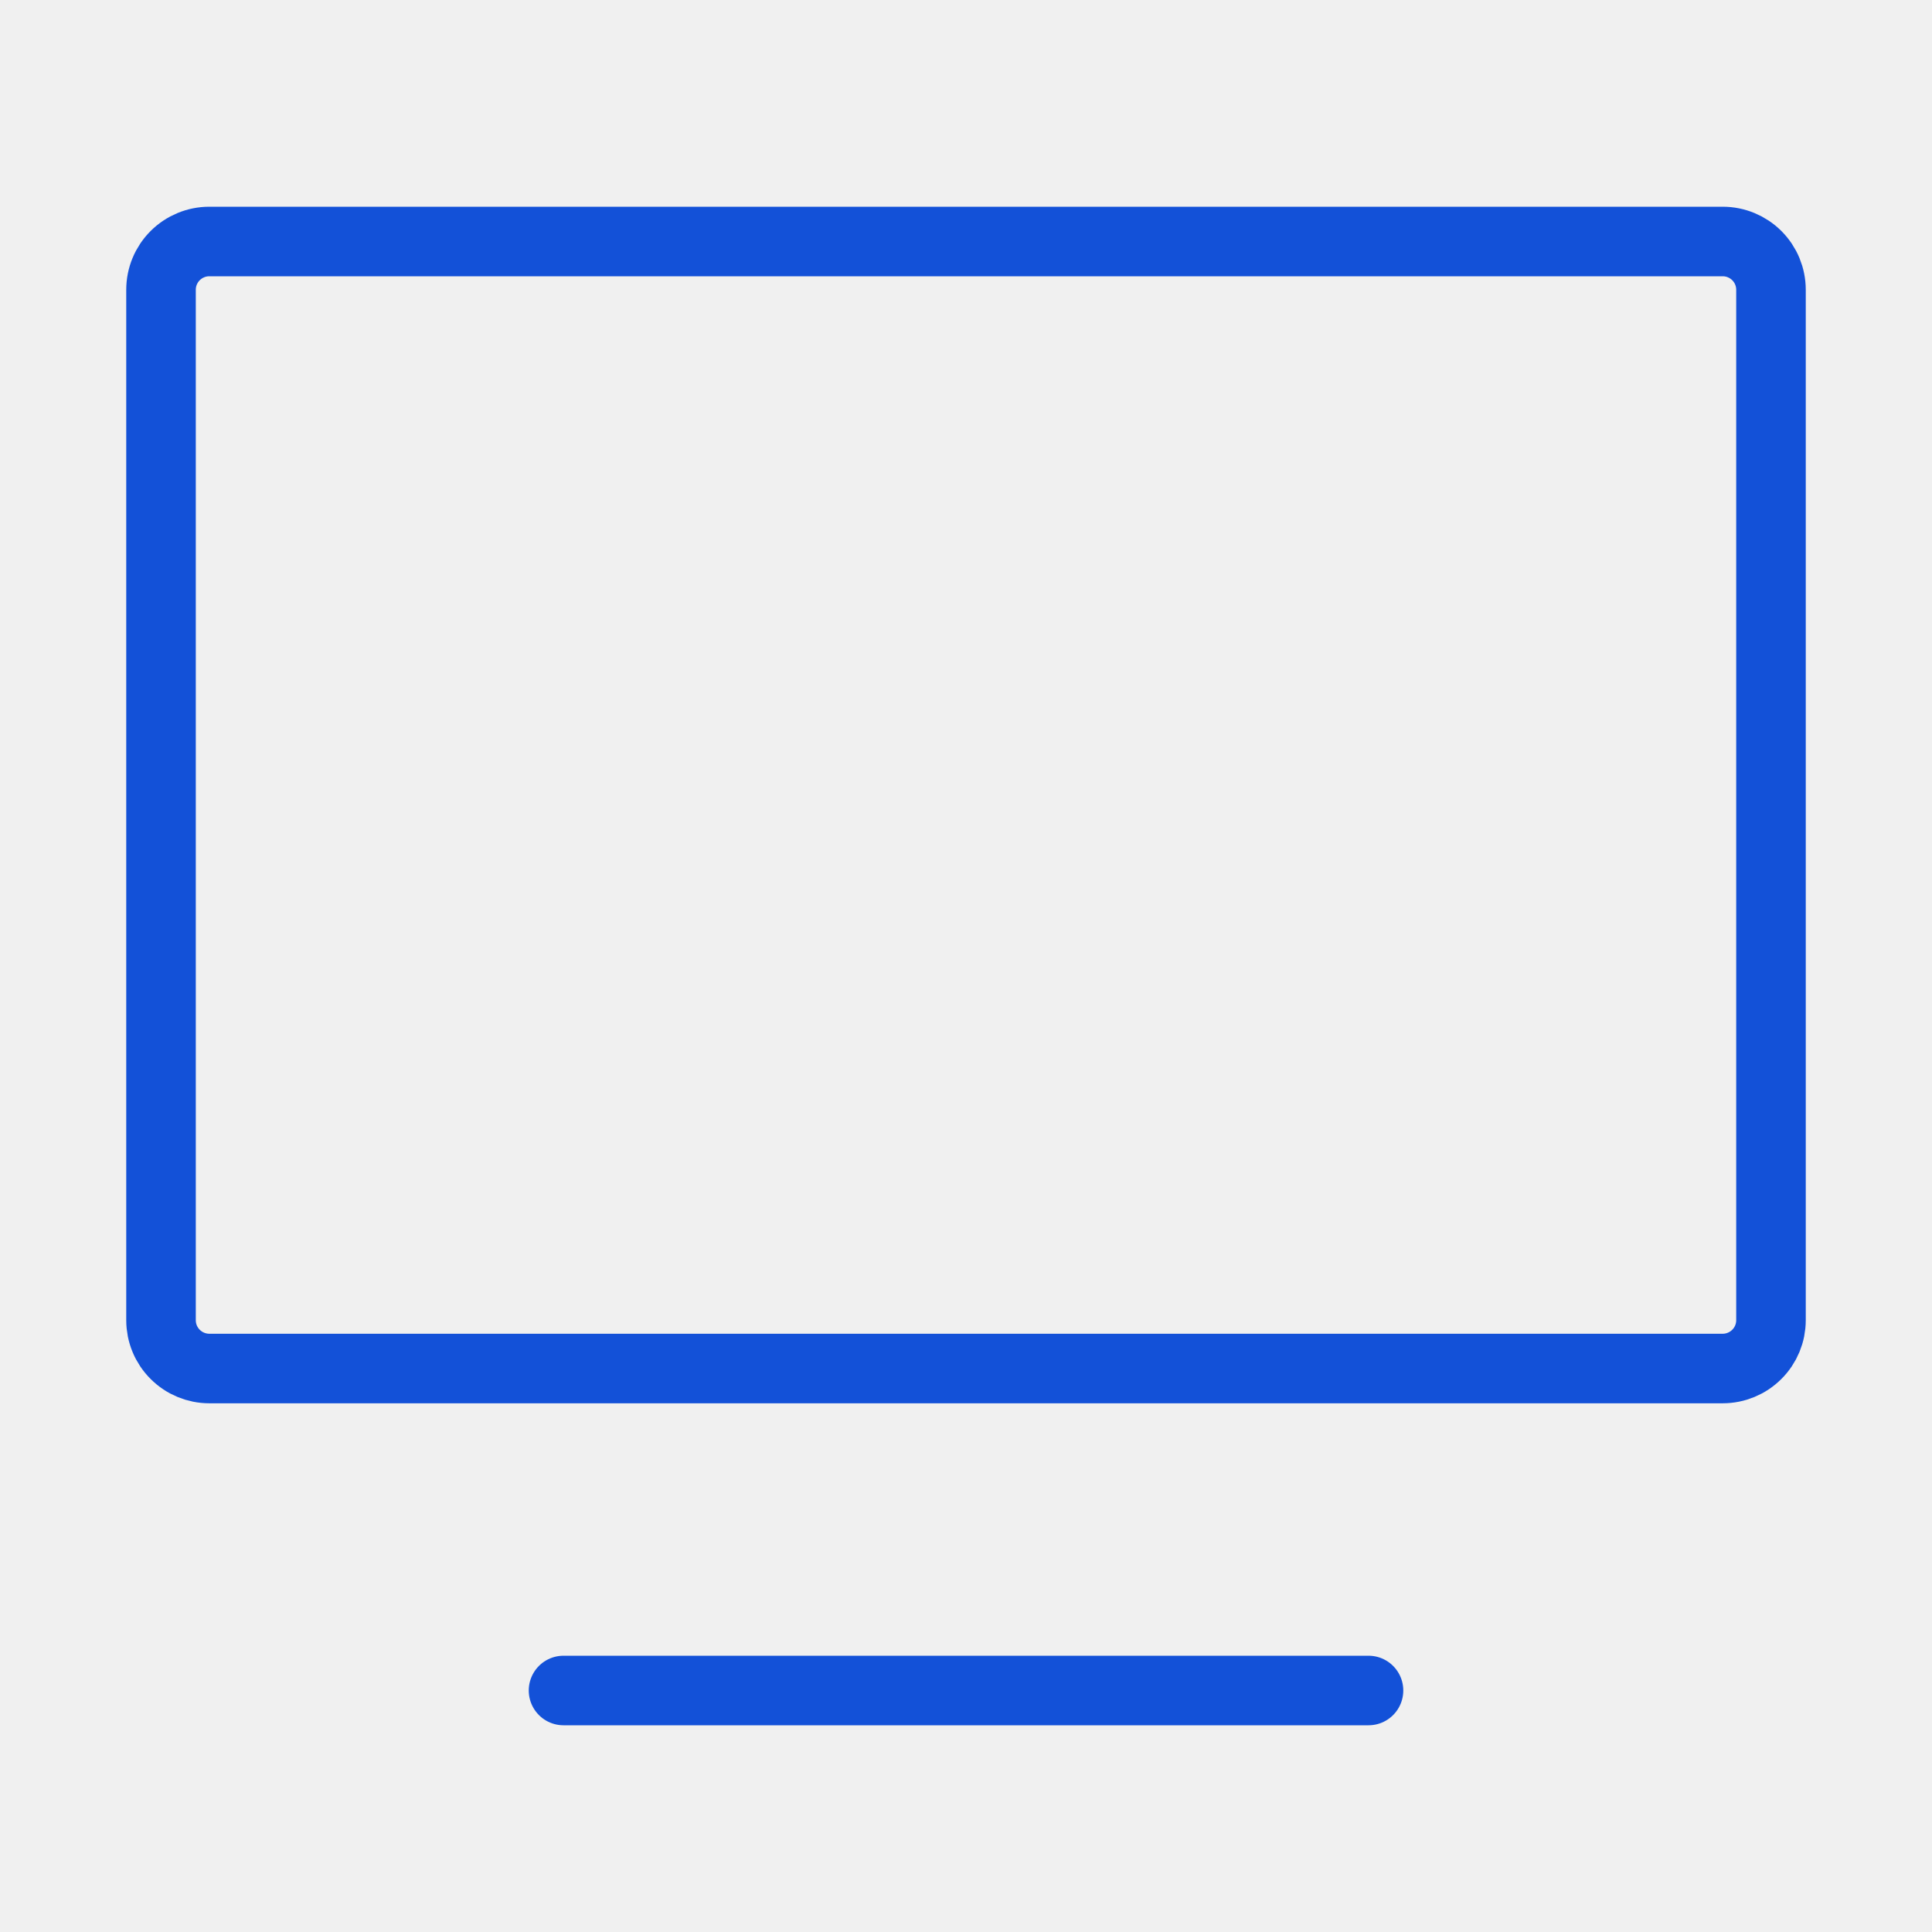
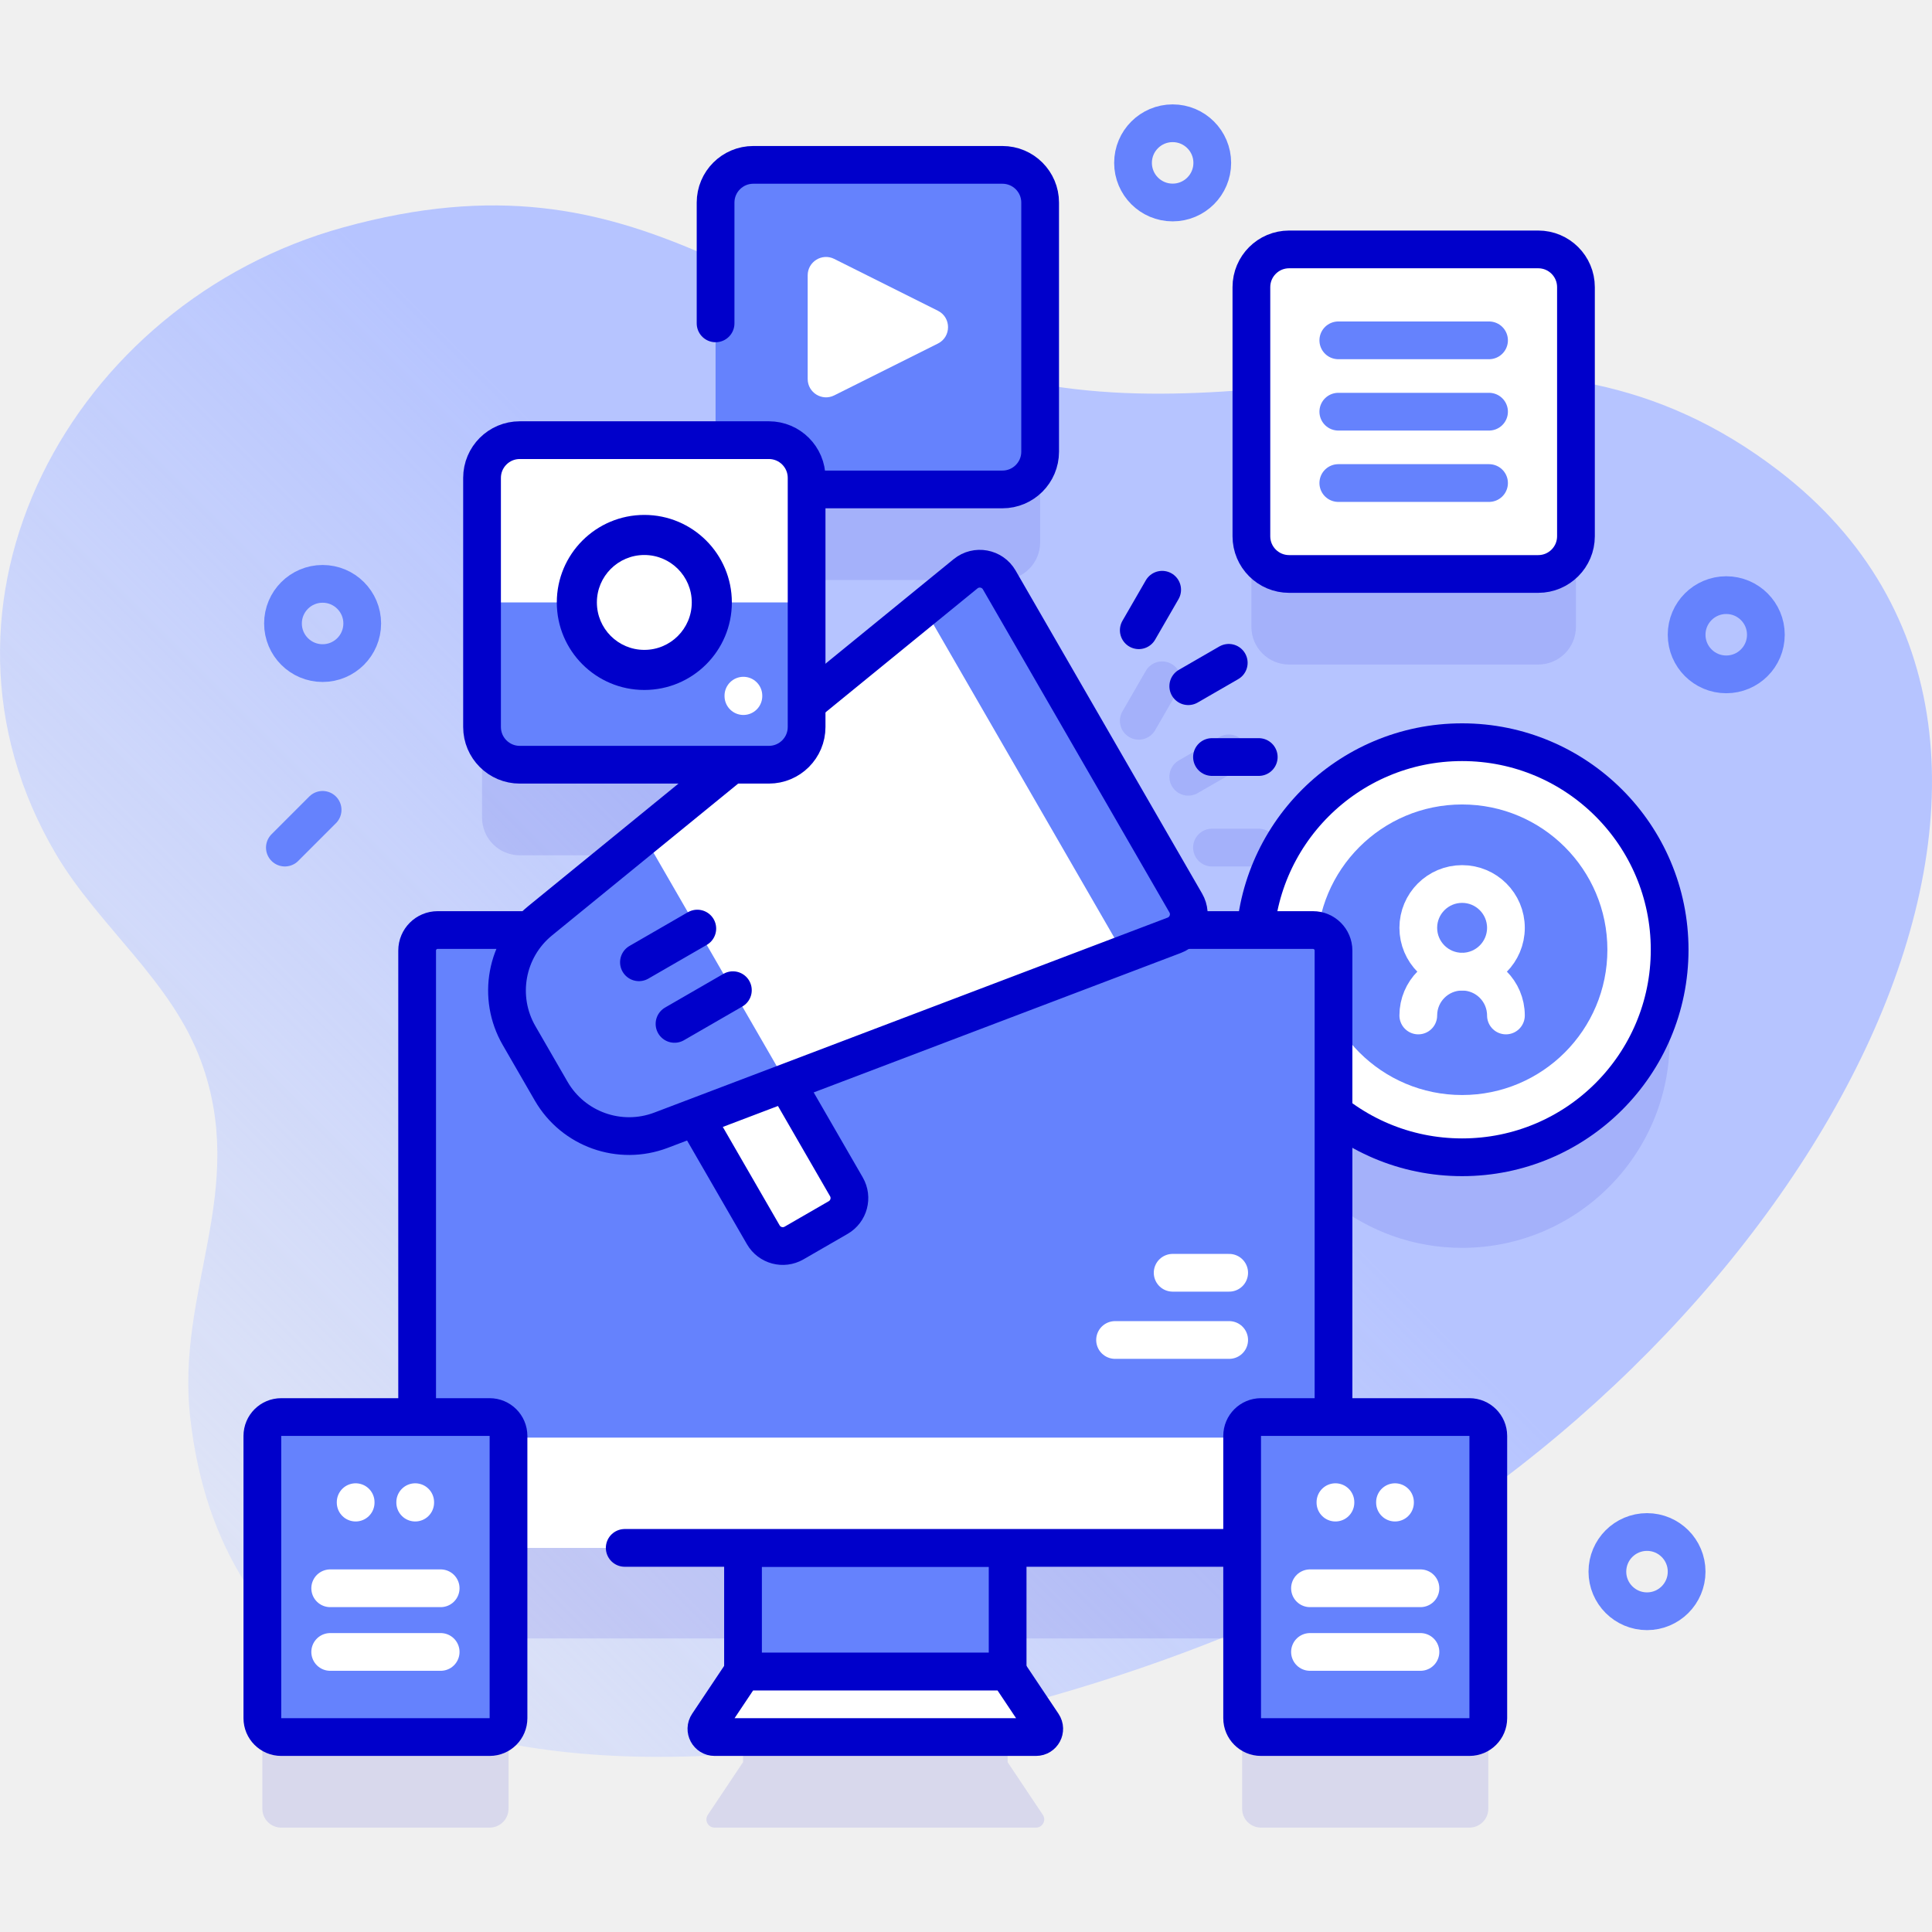
- <svg xmlns="http://www.w3.org/2000/svg" width="50" height="50" viewBox="0 0 50 50" fill="none">
-   <path d="M14.584 43.75H35.417" stroke="#1351D8" stroke-width="1.8" stroke-linecap="round" stroke-linejoin="round" />
-   <path d="M4.167 34.167V7.5C4.167 7.168 4.298 6.851 4.533 6.616C4.767 6.382 5.085 6.25 5.417 6.25H44.583C44.915 6.25 45.233 6.382 45.467 6.616C45.702 6.851 45.833 7.168 45.833 7.5V34.167C45.833 34.498 45.702 34.816 45.467 35.05C45.233 35.285 44.915 35.417 44.583 35.417H5.417C5.085 35.417 4.767 35.285 4.533 35.05C4.298 34.816 4.167 34.498 4.167 34.167Z" stroke="#1351D8" stroke-width="1.8" />
+ <svg xmlns="http://www.w3.org/2000/svg" version="1.1" width="512" height="512" x="0" y="0" viewBox="0 0 512 512" style="enable-background:new 0 0 512 512" xml:space="preserve" class="">
+   <g>
+     <linearGradient id="a" x1="-85.442" x2="245.868" y1="546.857" y2="215.546" gradientUnits="userSpaceOnUse">
+       <stop offset="0" style="stop-color:#D1DDFF;stop-opacity:0" stop-color="#d1ddff;stop-opacity:0" />
+       <stop offset="1" style="stop-color:#B6C4FF" stop-color="#b6c4ff" />
+     </linearGradient>
+     <path d="M471.476 124.825c-65.417-50.293-128.867-9.306-199.64-23.797-71.285-14.597-99.685-63.201-180.876-40.766C19.038 80.136-24.602 159.813 14.936 226.52c11.267 19.009 30.461 33.35 38.305 54.619 12.653 34.311-6.607 60.653-2.85 94.372 15.612 140.101 229.574 85.834 308.303 42.245 123.47-68.36 206.998-220.496 112.782-292.931z" style="fill:url(#a);" fill="" />
+     <g style="opacity:0.1;">
+       <path d="M387.474 330.692c30.376 0 55-24.624 55-55s-24.624-55-55-55c-28.613 0-52.115 21.853-54.746 49.777h-19.404c1.813-1.841 2.309-4.757.918-7.166l-49.426-85.608c-1.837-3.181-6.085-3.961-8.932-1.639l-42.124 34.359v-56.71h51.89c5.523 0 10-4.477 10-10V77.692c0-5.523-4.477-10-10-10h-66.013c-5.523 0-10 4.477-10 10v62.955h-51.89c-5.523 0-10 4.477-10 10v66.013c0 5.523 4.477 10 10 10h56.097l-50.708 41.36a23.939 23.939 0 0 0-2.556 2.45h-24.594a5.438 5.438 0 0 0-5.438 5.438v123.625h-36.02a5 5 0 0 0-5 5v74.805a5 5 0 0 0 5 5h55.235a5 5 0 0 0 5-5v-45.129h62.145v32.785l-9.331 13.96c-.966 1.445.07 3.384 1.809 3.384h85.172c1.739 0 2.775-1.939 1.809-3.384l-9.331-13.96v-32.785h62.145v45.129a5 5 0 0 0 5 5h55.235a5 5 0 0 0 5-5v-74.805a5 5 0 0 0-5-5h-36.02v-80.688c9.369 7.41 21.202 11.847 34.078 11.847z" style="" fill="#0000cb" data-original="#0000cb" />
+       <path d="M310.571 208.35a4.997 4.997 0 0 0 6.83 1.83l10.731-6.196a4.999 4.999 0 0 0 1.83-6.83 4.999 4.999 0 0 0-6.83-1.83l-10.731 6.196a5 5 0 0 0-1.83 6.83zM299.289 195.348a4.995 4.995 0 0 0 6.83-1.83l6.196-10.731a4.999 4.999 0 0 0-1.83-6.83 4.996 4.996 0 0 0-6.83 1.83l-6.196 10.731a4.999 4.999 0 0 0 1.83 6.83zM321.189 219.621c-2.762 0-5 2.238-5 5s2.238 5 5 5h12.393c2.762 0 5-2.238 5-5s-2.238-5-5-5h-12.393zM341.632 176.108h66.013c5.523 0 10-4.477 10-10v-66.013c0-5.523-4.477-10-10-10h-66.013c-5.523 0-10 4.477-10 10v66.013c0 5.523 4.477 10 10 10z" style="" fill="#0000cb" data-original="#0000cb" />
+     </g>
+     <circle cx="387.474" cy="251.692" r="55" style="" fill="#ffffff" data-original="#ffffff" />
+     <circle cx="387.474" cy="251.692" r="38.5" style="" fill="#6582fd" data-original="#6582fd" />
+     <circle cx="387.474" cy="251.692" r="55" style="stroke-width:10;stroke-linecap:round;stroke-linejoin:round;stroke-miterlimit:10;" fill="none" stroke="#0000cb" stroke-width="10" stroke-linecap="round" stroke-linejoin="round" stroke-miterlimit="10" data-original="#0000cb" />
+     <path d="M387.49 251.711v-.001l-.033-.038.033.039z" style="" fill="#b2b2ff" data-original="#b2b2ff" />
+     <circle cx="387.474" cy="245.885" r="11.613" style="stroke-width:10;stroke-linecap:round;stroke-linejoin:round;stroke-miterlimit:10;" fill="none" stroke="#ffffff" stroke-width="10" stroke-linecap="round" stroke-linejoin="round" stroke-miterlimit="10" data-original="#ffffff" />
+     <path d="M399.087 269.112c0-6.414-5.199-11.613-11.613-11.613s-11.613 5.199-11.613 11.613" style="stroke-width:10;stroke-linecap:round;stroke-linejoin:round;stroke-miterlimit:10;" fill="none" stroke="#ffffff" stroke-width="10" stroke-linecap="round" stroke-linejoin="round" stroke-miterlimit="10" data-original="#ffffff" />
+     <path d="M196.906 410.209h70.128v32.785h-70.128z" style="" fill="#6582fd" data-original="#6582fd" />
+     <path d="M196.906 410.209h70.128v32.785h-70.128z" style="stroke-width:10;stroke-linecap:round;stroke-linejoin:round;stroke-miterlimit:10;" fill="none" stroke="#0000cb" stroke-width="10" stroke-linecap="round" stroke-linejoin="round" stroke-miterlimit="10" data-original="#0000cb" />
+     <path d="M353.39 251.9v129.08l-121.42 5-121.42-5V251.9c0-3 2.43-5.44 5.44-5.44h231.97c3 0 5.43 2.44 5.43 5.44z" style="" fill="#6582fd" data-original="#6582fd" />
+     <path d="M325.744 337.298h-14.98M325.744 355.11h-30.241" style="stroke-width:10;stroke-linecap:round;stroke-linejoin:round;stroke-miterlimit:10;" fill="none" stroke="#ffffff" stroke-width="10" stroke-linecap="round" stroke-linejoin="round" stroke-miterlimit="10" data-original="#ffffff" />
+     <path d="M347.955 410.209h-231.97a5.438 5.438 0 0 1-5.438-5.438v-23.795h242.847v23.795a5.44 5.44 0 0 1-5.439 5.438z" style="" fill="#ffffff" data-original="#ffffff" />
+     <path d="M165.557 410.208h182.398a5.438 5.438 0 0 0 5.438-5.438V251.908a5.438 5.438 0 0 0-5.438-5.438h-231.97a5.438 5.438 0 0 0-5.438 5.438v121.625" style="stroke-width:10;stroke-linecap:round;stroke-linejoin:round;stroke-miterlimit:10;" fill="none" stroke="#0000cb" stroke-width="10" stroke-linecap="round" stroke-linejoin="round" stroke-miterlimit="10" data-original="#0000cb" />
+     <path d="M274.556 460.338h-85.172c-1.739 0-2.775-1.939-1.809-3.384l9.331-13.96h70.128l9.331 13.96c.966 1.445-.07 3.384-1.809 3.384z" style="" fill="#ffffff" data-original="#ffffff" />
+     <path d="M274.556 460.338h-85.172c-1.739 0-2.775-1.939-1.809-3.384l9.331-13.96h70.128l9.331 13.96c.966 1.445-.07 3.384-1.809 3.384z" style="stroke-width:10;stroke-linecap:round;stroke-linejoin:round;stroke-miterlimit:10;" fill="none" stroke="#0000cb" stroke-width="10" stroke-linecap="round" stroke-linejoin="round" stroke-miterlimit="10" data-original="#0000cb" />
+     <path d="M129.761 460.338H74.526a5 5 0 0 1-5-5v-74.805a5 5 0 0 1 5-5h55.235a5 5 0 0 1 5 5v74.805a5 5 0 0 1-5 5z" style="" fill="#6582fd" data-original="#6582fd" />
+     <path d="M129.761 460.338H74.526a5 5 0 0 1-5-5v-74.805a5 5 0 0 1 5-5h55.235a5 5 0 0 1 5 5v74.805a5 5 0 0 1-5 5z" style="stroke-width:10;stroke-linecap:round;stroke-linejoin:round;stroke-miterlimit:10;" fill="none" stroke="#0000cb" stroke-width="10" stroke-linecap="round" stroke-linejoin="round" stroke-miterlimit="10" data-original="#0000cb" />
+     <path d="M94.251 398.089v.116M110.036 398.089v.116M87.506 420.908h29.275M87.506 437.781h29.275" style="stroke-width:10;stroke-linecap:round;stroke-linejoin:round;stroke-miterlimit:10;" fill="none" stroke="#ffffff" stroke-width="10" stroke-linecap="round" stroke-linejoin="round" stroke-miterlimit="10" data-original="#ffffff" />
+     <path d="M389.414 460.338h-55.235a5 5 0 0 1-5-5v-74.805a5 5 0 0 1 5-5h55.235a5 5 0 0 1 5 5v74.805a5 5 0 0 1-5 5z" style="" fill="#6582fd" data-original="#6582fd" />
+     <path d="M389.414 460.338h-55.235a5 5 0 0 1-5-5v-74.805a5 5 0 0 1 5-5h55.235a5 5 0 0 1 5 5v74.805a5 5 0 0 1-5 5z" style="stroke-width:10;stroke-linecap:round;stroke-linejoin:round;stroke-miterlimit:10;" fill="none" stroke="#0000cb" stroke-width="10" stroke-linecap="round" stroke-linejoin="round" stroke-miterlimit="10" data-original="#0000cb" />
+     <path d="M353.904 398.089v.116M369.689 398.089v.116M347.159 420.908h29.275M347.159 437.781h29.275" style="stroke-width:10;stroke-linecap:round;stroke-linejoin:round;stroke-miterlimit:10;" fill="none" stroke="#ffffff" stroke-width="10" stroke-linecap="round" stroke-linejoin="round" stroke-miterlimit="10" data-original="#ffffff" />
+     <path d="M265.649 129.705h-66.013c-5.523 0-10-4.477-10-10V53.691c0-5.523 4.477-10 10-10h66.013c5.523 0 10 4.477 10 10v66.013c0 5.524-4.477 10.001-10 10.001z" style="" fill="#6582fd" data-original="#6582fd" />
+     <path d="M199.636 129.705h66.013c5.523 0 10-4.477 10-10V53.692c0-5.523-4.477-10-10-10h-66.013c-5.523 0-10 4.477-10 10v32.003" style="stroke-width:10;stroke-linecap:round;stroke-linejoin:round;stroke-miterlimit:10;" fill="none" stroke="#0000cb" stroke-width="10" stroke-linecap="round" stroke-linejoin="round" stroke-miterlimit="10" data-original="#0000cb" />
+     <path d="M214.045 100.433v-27.47c0-3.615 3.804-5.965 7.037-4.349l27.47 13.735c3.584 1.792 3.584 6.906 0 8.698l-27.47 13.735c-3.233 1.616-7.037-.734-7.037-4.349zM222.124 322.662l-11.699 6.754a5.962 5.962 0 0 1-8.144-2.182l-21.507-37.252 22.025-12.716 21.507 37.252a5.962 5.962 0 0 1-2.182 8.144z" style="" fill="#ffffff" data-original="#ffffff" />
+     <path d="m222.124 322.662-11.699 6.754a5.962 5.962 0 0 1-8.144-2.182l-21.507-37.252 22.025-12.716 21.507 37.252a5.962 5.962 0 0 1-2.182 8.144z" style="stroke-width:10;stroke-linecap:round;stroke-linejoin:round;stroke-miterlimit:10;" fill="none" stroke="#0000cb" stroke-width="10" stroke-linecap="round" stroke-linejoin="round" stroke-miterlimit="10" data-original="#0000cb" />
+     <path d="M311.195 247.858 175.177 299.52c-10.937 4.154-23.272-.239-29.121-10.37l-8.502-14.725c-5.849-10.132-3.486-23.01 5.58-30.405l112.749-91.963c2.846-2.322 7.095-1.542 8.932 1.639l49.426 85.608c1.837 3.18.387 7.25-3.046 8.554z" style="" fill="#ffffff" data-original="#ffffff" />
+     <path d="m311.19 247.861-13.33 5.06-53.03-91.85 11.05-9.01c2.85-2.33 7.1-1.55 8.93 1.63l49.43 85.61c1.84 3.18.39 7.25-3.05 8.56zM170.648 221.579l-27.513 22.441c-9.066 7.395-11.429 20.273-5.58 30.405l8.501 14.725c5.85 10.132 18.184 14.524 29.121 10.37l33.191-12.607-37.72-65.334z" style="" fill="#6582fd" data-original="#6582fd" />
+     <path d="M311.195 247.858 175.177 299.52c-10.937 4.154-23.272-.239-29.121-10.37l-8.502-14.725c-5.849-10.132-3.486-23.01 5.58-30.405l112.749-91.963c2.846-2.322 7.095-1.542 8.932 1.639l49.426 85.608c1.837 3.18.387 7.25-3.046 8.554zM169.325 255.013l15.469-8.931M178.753 271.341l15.469-8.931M325.633 175.654l-10.732 6.196M307.986 156.287l-6.197 10.732M333.582 200.621H321.19" style="stroke-width:10;stroke-linecap:round;stroke-linejoin:round;stroke-miterlimit:10;" fill="none" stroke="#0000cb" stroke-width="10" stroke-linecap="round" stroke-linejoin="round" stroke-miterlimit="10" data-original="#0000cb" />
+     <path d="M203.759 202.659h-66.013c-5.523 0-10-4.477-10-10v-66.013c0-5.523 4.477-10 10-10h66.013c5.523 0 10 4.477 10 10v66.013c0 5.523-4.477 10-10 10z" style="" fill="#6582fd" data-original="#6582fd" />
+     <path d="M213.759 159.653v-33.007c0-5.523-4.477-10-10-10h-66.013c-5.523 0-10 4.477-10 10v33.007h86.013z" style="" fill="#ffffff" data-original="#ffffff" />
+     <path d="M203.759 202.659h-66.013c-5.523 0-10-4.477-10-10v-66.013c0-5.523 4.477-10 10-10h66.013c5.523 0 10 4.477 10 10v66.013c0 5.523-4.477 10-10 10z" style="stroke-width:10;stroke-linecap:round;stroke-linejoin:round;stroke-miterlimit:10;" fill="none" stroke="#0000cb" stroke-width="10" stroke-linecap="round" stroke-linejoin="round" stroke-miterlimit="10" data-original="#0000cb" />
+     <circle cx="170.753" cy="159.653" r="23.195" style="" fill="#0000cb" data-original="#0000cb" />
+     <circle cx="170.753" cy="159.653" r="12.573" style="" fill="#ffffff" data-original="#ffffff" />
+     <path d="M197.008 184.358v.115" style="stroke-width:10;stroke-linecap:round;stroke-linejoin:round;stroke-miterlimit:10;" fill="none" stroke="#ffffff" stroke-width="10" stroke-linecap="round" stroke-linejoin="round" stroke-miterlimit="10" data-original="#ffffff" />
+     <path d="M407.645 152.108h-66.013c-5.523 0-10-4.477-10-10V76.095c0-5.523 4.477-10 10-10h66.013c5.523 0 10 4.477 10 10v66.013c0 5.523-4.477 10-10 10z" style="" fill="#ffffff" data-original="#ffffff" />
+     <path d="M407.645 152.108h-66.013c-5.523 0-10-4.477-10-10V76.095c0-5.523 4.477-10 10-10h66.013c5.523 0 10 4.477 10 10v66.013c0 5.523-4.477 10-10 10z" style="stroke-width:10;stroke-linecap:round;stroke-linejoin:round;stroke-miterlimit:10;" fill="none" stroke="#0000cb" stroke-width="10" stroke-linecap="round" stroke-linejoin="round" stroke-miterlimit="10" data-original="#0000cb" />
+     <path d="M354.666 90.193h39.946M354.666 109.101h39.946M354.666 128.01h39.946" style="stroke-width:10;stroke-linecap:round;stroke-linejoin:round;stroke-miterlimit:10;" fill="none" stroke="#6582fd" stroke-width="10" stroke-linecap="round" stroke-linejoin="round" stroke-miterlimit="10" data-original="#6582fd" />
+     <circle cx="85.494" cy="165.227" r="10.5" style="stroke-width:10;stroke-linecap:round;stroke-linejoin:round;stroke-miterlimit:10;" fill="none" stroke="#6582fd" stroke-width="10" stroke-linecap="round" stroke-linejoin="round" stroke-miterlimit="10" data-original="#6582fd" />
+     <circle cx="457.474" cy="168.215" r="10.5" style="stroke-width:10;stroke-linecap:round;stroke-linejoin:round;stroke-miterlimit:10;" fill="none" stroke="#6582fd" stroke-width="10" stroke-linecap="round" stroke-linejoin="round" stroke-miterlimit="10" data-original="#6582fd" />
+     <circle cx="310.764" cy="43.163" r="10.5" style="stroke-width:10;stroke-linecap:round;stroke-linejoin:round;stroke-miterlimit:10;" fill="none" stroke="#6582fd" stroke-width="10" stroke-linecap="round" stroke-linejoin="round" stroke-miterlimit="10" data-original="#6582fd" />
+     <circle cx="436.474" cy="416.499" r="10.5" style="stroke-width:10;stroke-linecap:round;stroke-linejoin:round;stroke-miterlimit:10;" fill="none" stroke="#6582fd" stroke-width="10" stroke-linecap="round" stroke-linejoin="round" stroke-miterlimit="10" data-original="#6582fd" />
+     <path d="m85.494 214.621-10 10" style="stroke-width:10;stroke-linecap:round;stroke-linejoin:round;stroke-miterlimit:10;" fill="none" stroke="#6582fd" stroke-width="10" stroke-linecap="round" stroke-linejoin="round" stroke-miterlimit="10" data-original="#6582fd" />
+   </g>
</svg>
